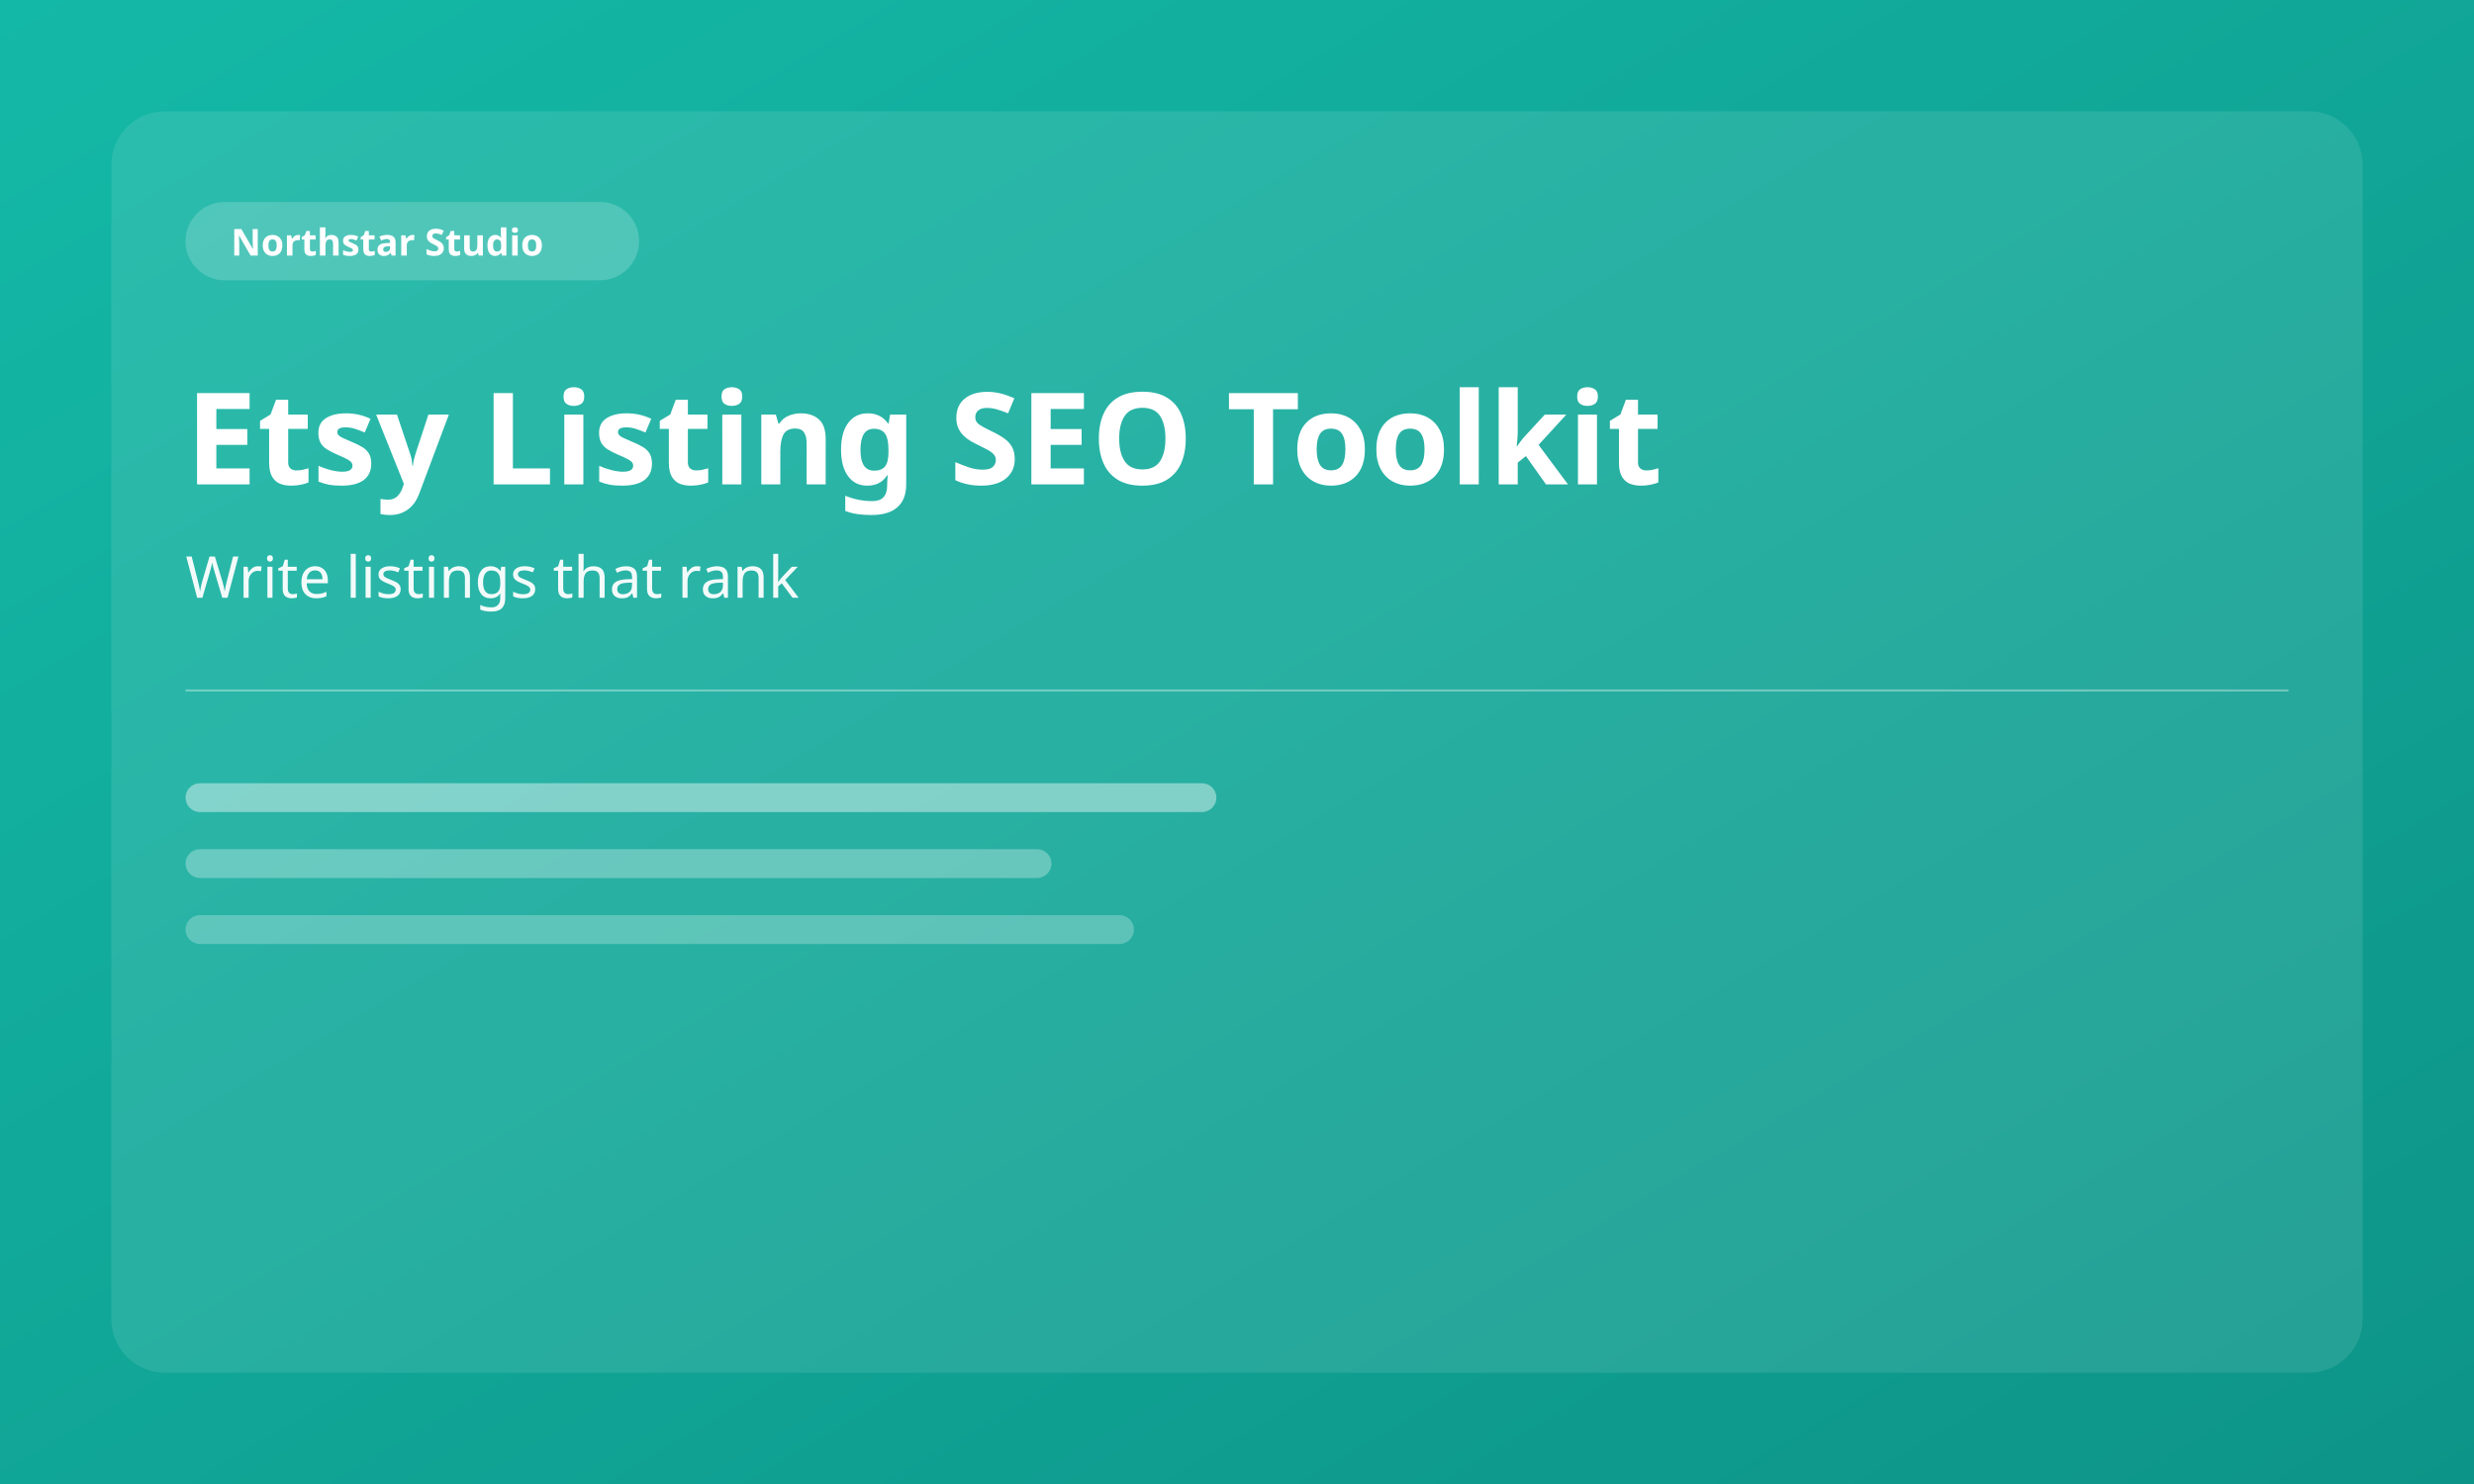
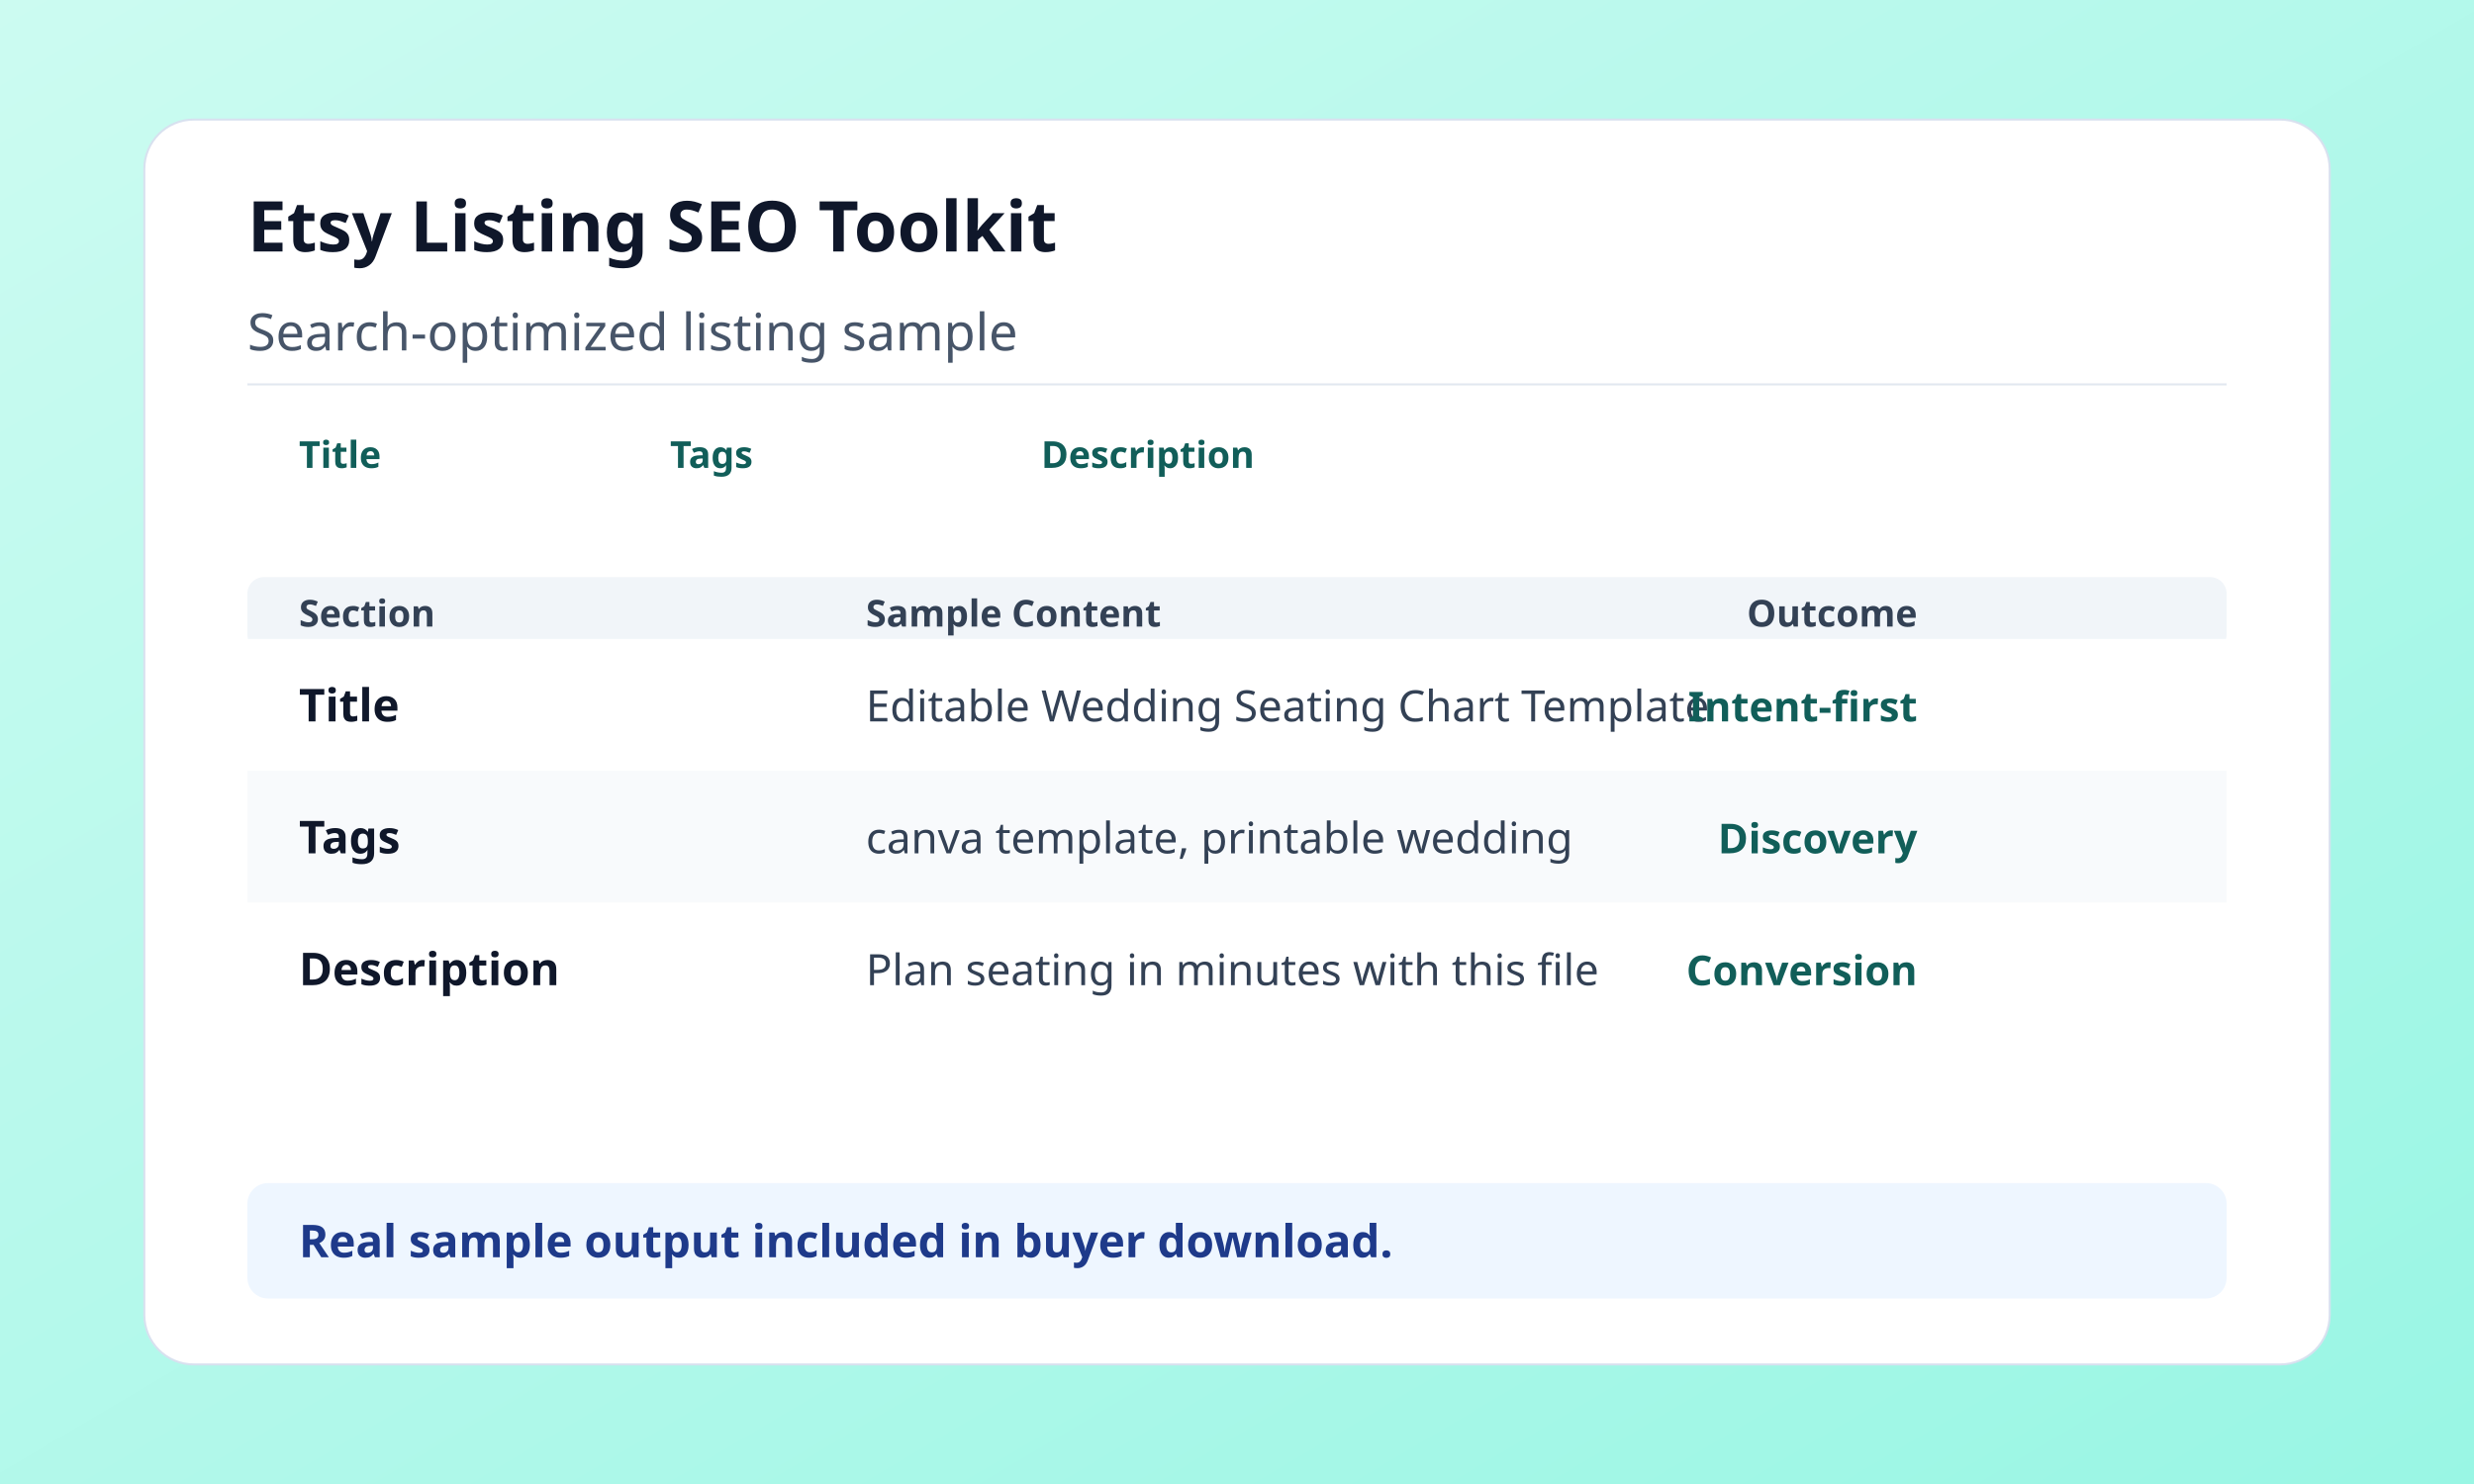
<svg xmlns="http://www.w3.org/2000/svg" width="1200" height="720" viewBox="0 0 1200 720" role="img" aria-label="Etsy Listing SEO Toolkit">
  <defs>
    <linearGradient id="bg" x1="0" y1="0" x2="1" y2="1">
-       <stop offset="0%" stop-color="#14b8a6" />
-       <stop offset="100%" stop-color="#0d9488" />
+       <stop offset="0%" stop-color="#ccfbf1" />
+       <stop offset="100%" stop-color="#99f6e4" />
    </linearGradient>
  </defs>
  <rect width="1200" height="720" fill="url(#bg)" />
-   <rect x="54" y="54" width="1092" height="612" rx="26" fill="rgba(255,255,255,0.10)" />
-   <rect x="90" y="98" width="220" height="38" rx="19" fill="rgba(255,255,255,0.18)" />
-   <text x="112" y="124" fill="white" font-size="18" font-family="Avenir Next,Segoe UI,sans-serif" font-weight="700">Northstar Studio</text>
-   <text x="90" y="235" fill="white" font-size="62" font-family="Avenir Next,Segoe UI,sans-serif" font-weight="800">Etsy Listing SEO Toolkit</text>
-   <text x="90" y="290" fill="white" font-size="28" font-family="Avenir Next,Segoe UI,sans-serif" opacity="0.94">Write listings that rank</text>
-   <line x1="90" y1="335" x2="1110" y2="335" stroke="rgba(255,255,255,0.35)" />
-   <rect x="90" y="380" width="500" height="14" rx="7" fill="rgba(255,255,255,0.42)" />
-   <rect x="90" y="412" width="420" height="14" rx="7" fill="rgba(255,255,255,0.30)" />
-   <rect x="90" y="444" width="460" height="14" rx="7" fill="rgba(255,255,255,0.25)" />
+   <rect x="70" y="58" width="1060" height="604" rx="24" fill="#ffffff" stroke="#d8e1ef" />
+   <text x="120" y="122" fill="#0f172a" font-size="34" font-family="Avenir Next,Segoe UI,sans-serif" font-weight="800">Etsy Listing SEO Toolkit</text>
+   <text x="120" y="170" fill="#475569" font-size="25" font-family="Avenir Next,Segoe UI,sans-serif">Search-optimized listing sample</text>
+   <rect x="120" y="186" width="960" height="1" fill="#e2e8f0" />
+   <rect x="130" y="205" width="164" height="34" rx="17" fill="#ffffff" />
+   <text x="145" y="227" fill="#115e59" font-size="18" font-family="Avenir Next,Segoe UI,sans-serif" font-weight="700">Title</text>
+   <rect x="310" y="205" width="164" height="34" rx="17" fill="#ffffff" />
+   <text x="325" y="227" fill="#115e59" font-size="18" font-family="Avenir Next,Segoe UI,sans-serif" font-weight="700">Tags</text>
+   <rect x="490" y="205" width="164" height="34" rx="17" fill="#ffffff" />
+   <text x="505" y="227" fill="#115e59" font-size="18" font-family="Avenir Next,Segoe UI,sans-serif" font-weight="700">Description</text>
+   <rect x="120" y="280" width="960" height="36" rx="8" fill="#f1f5f9" />
+   <text x="145" y="304" fill="#334155" font-size="18" font-family="Avenir Next,Segoe UI,sans-serif" font-weight="700">Section</text>
+   <text x="420" y="304" fill="#334155" font-size="18" font-family="Avenir Next,Segoe UI,sans-serif" font-weight="700">Sample Content</text>
+   <text x="930" y="304" fill="#334155" font-size="18" font-family="Avenir Next,Segoe UI,sans-serif" font-weight="700" text-anchor="end">Outcome</text>
+   <rect x="120" y="310" width="960" height="64" fill="#ffffff" />
+   <text x="145" y="350" fill="#0f172a" font-size="22" font-family="Avenir Next,Segoe UI,sans-serif" font-weight="700">Title</text>
+   <text x="420" y="350" fill="#334155" font-size="21" font-family="Avenir Next,Segoe UI,sans-serif">Editable Wedding Seating Chart Template</text>
+   <text x="930" y="350" fill="#115e59" font-size="20" font-family="Avenir Next,Segoe UI,sans-serif" font-weight="700" text-anchor="end">Intent-first</text>
+   <rect x="120" y="374" width="960" height="64" fill="#f8fafc" />
+   <text x="145" y="414" fill="#0f172a" font-size="22" font-family="Avenir Next,Segoe UI,sans-serif" font-weight="700">Tags</text>
+   <text x="420" y="414" fill="#334155" font-size="21" font-family="Avenir Next,Segoe UI,sans-serif">canva template, printable wedding</text>
+   <text x="930" y="414" fill="#115e59" font-size="20" font-family="Avenir Next,Segoe UI,sans-serif" font-weight="700" text-anchor="end">Discovery</text>
+   <rect x="120" y="438" width="960" height="64" fill="#ffffff" />
+   <text x="145" y="478" fill="#0f172a" font-size="22" font-family="Avenir Next,Segoe UI,sans-serif" font-weight="700">Description</text>
+   <text x="420" y="478" fill="#334155" font-size="21" font-family="Avenir Next,Segoe UI,sans-serif">Plan seating in minutes with this file</text>
+   <text x="930" y="478" fill="#115e59" font-size="20" font-family="Avenir Next,Segoe UI,sans-serif" font-weight="700" text-anchor="end">Conversion</text>
+   <rect x="120" y="574" width="960" height="56" rx="10" fill="#eef6ff" />
+   <text x="145" y="610" fill="#1e3a8a" font-size="22" font-family="Avenir Next,Segoe UI,sans-serif" font-weight="700">Real sample output included in buyer download.</text>
</svg>
